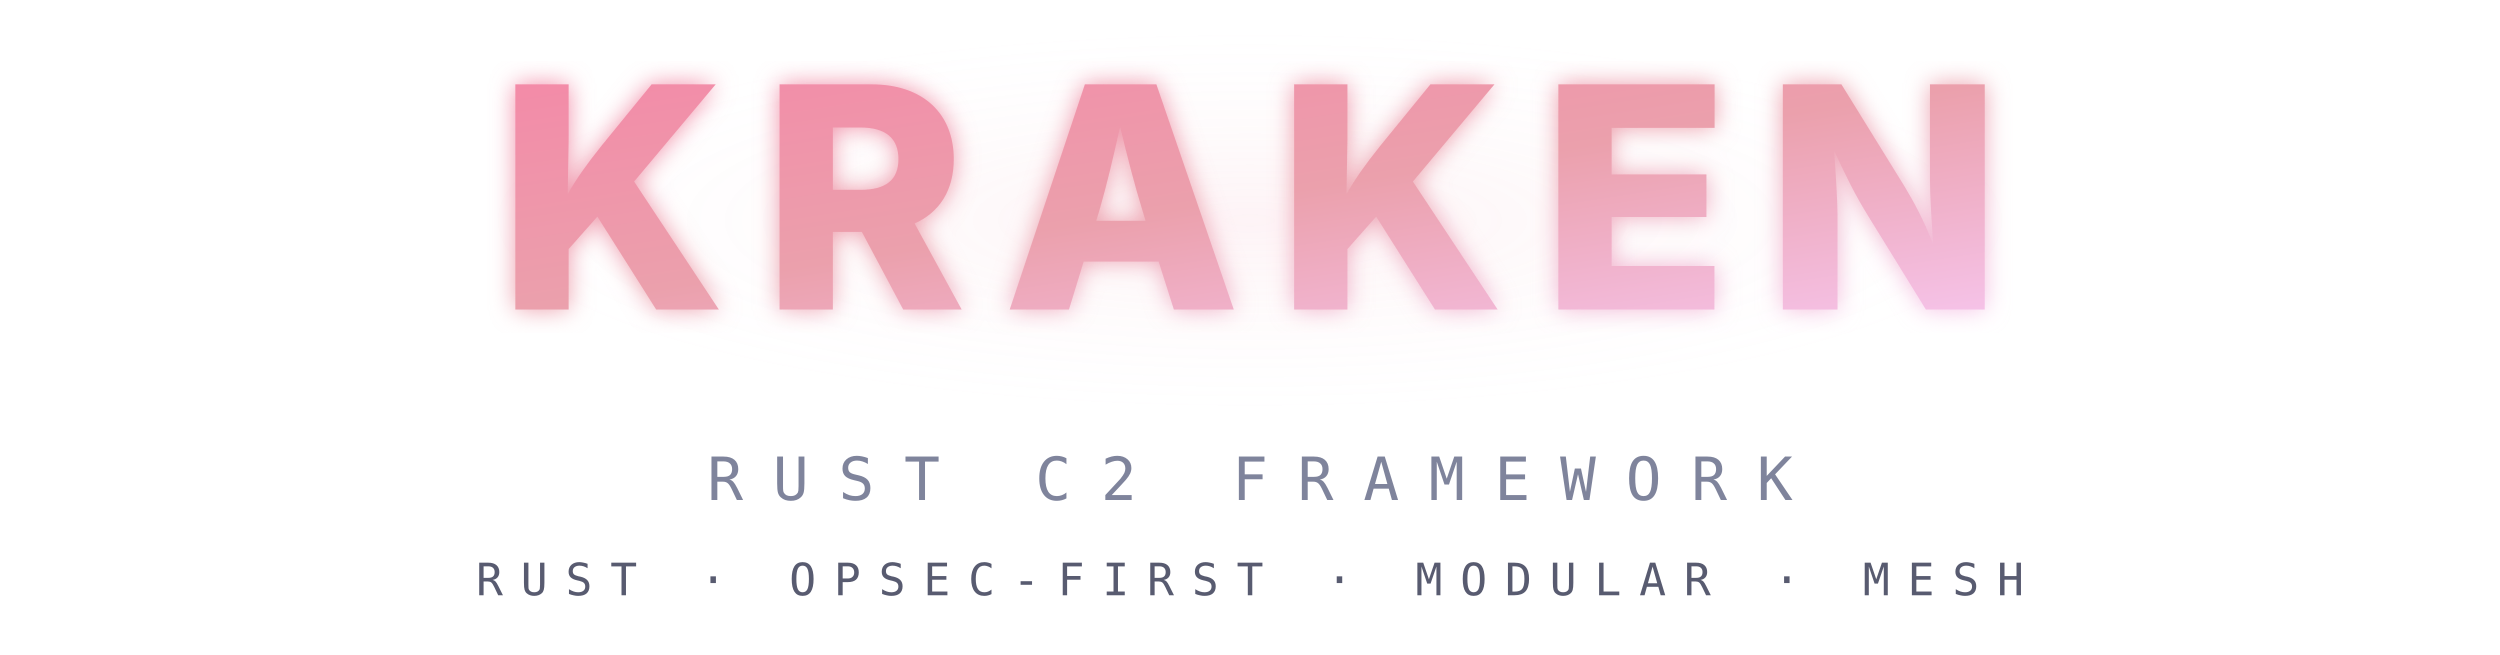
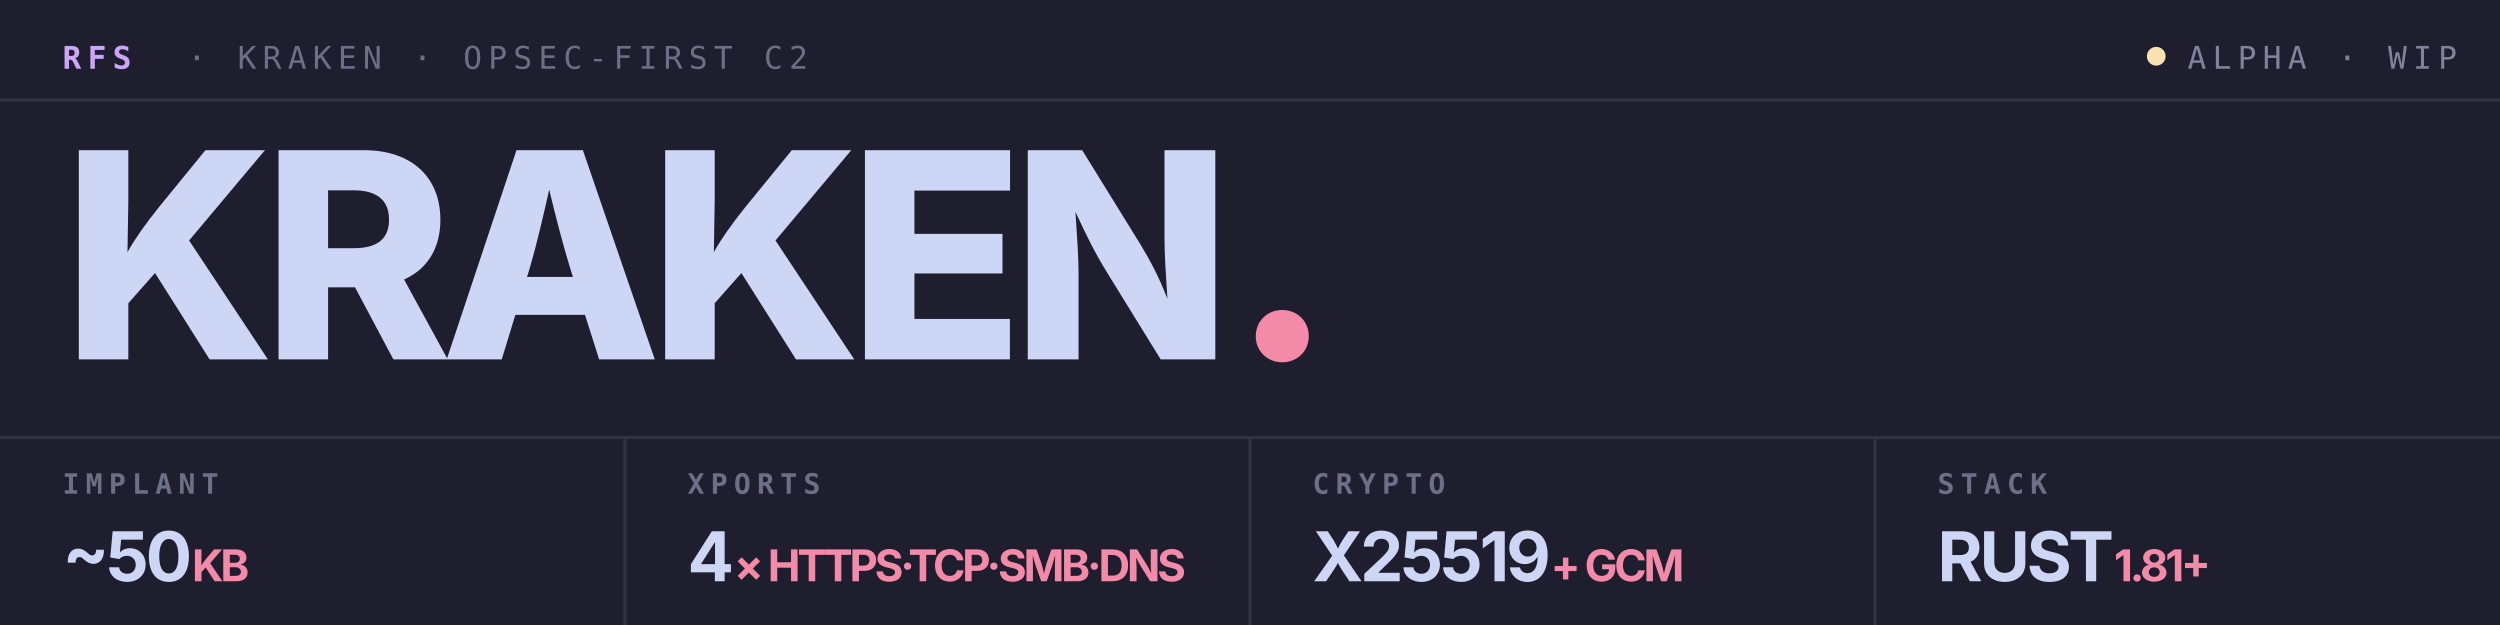
- <svg xmlns="http://www.w3.org/2000/svg" viewBox="0 0 420 110" fill="none">
-   <defs>
-     <linearGradient id="grad" x1="0%" y1="0%" x2="100%" y2="100%">
-       <stop offset="0%" stop-color="#f38ba8" />
-       <stop offset="50%" stop-color="#eba0ac" />
-       <stop offset="100%" stop-color="#f5c2e7" />
-     </linearGradient>
-     <radialGradient id="glow" cx="50%" cy="40%" r="40%">
-       <stop offset="0%" stop-color="#f38ba8" stop-opacity="0.1" />
-       <stop offset="50%" stop-color="#eba0ac" stop-opacity="0.04" />
-       <stop offset="100%" stop-color="#f5c2e7" stop-opacity="0" />
-     </radialGradient>
-     <filter id="textglow">
-       <feGaussianBlur in="SourceGraphic" stdDeviation="2" result="blur" />
-       <feComposite in="SourceGraphic" in2="blur" operator="over" />
-     </filter>
-   </defs>
-   <ellipse cx="210" cy="45" rx="160" ry="40" fill="url(#glow)" />
-   <text x="210" y="52" text-anchor="middle" font-family="'Inter', 'SF Pro Display', 'Segoe UI', 'Helvetica Neue', Arial, sans-serif" font-size="52" font-weight="800" fill="url(#grad)" letter-spacing="6" filter="url(#textglow)">KRAKEN</text>
-   <line x1="125" y1="68" x2="295" y2="68" stroke="url(#grad)" stroke-width="0.6" opacity="0.2" />
-   <text x="210" y="84" text-anchor="middle" font-family="'JetBrains Mono', 'SF Mono', 'Fira Code', 'Cascadia Code', monospace" font-size="10" font-weight="400" fill="#7f849c" letter-spacing="5">RUST C2 FRAMEWORK</text>
-   <text x="210" y="100" text-anchor="middle" font-family="'JetBrains Mono', 'SF Mono', 'Fira Code', monospace" font-size="7.5" font-weight="400" fill="#585b70" letter-spacing="3">RUST  ·  OPSEC-FIRST  ·  MODULAR  ·  MESH</text>
+ <svg xmlns="http://www.w3.org/2000/svg" viewBox="0 0 800 200" fill="none">
+   <rect x="0" y="0" width="800" height="200" fill="#1e1e2e" />
+   <line x1="0" y1="32" x2="800" y2="32" stroke="#313244" stroke-width="1" />
+   <text x="20" y="22" font-family="'JetBrains Mono', 'SF Mono', 'Fira Code', 'Cascadia Code', monospace" font-size="10" font-weight="700" fill="#cba6f7" letter-spacing="2">RFS</text>
+   <text x="60" y="22" font-family="'JetBrains Mono', 'SF Mono', 'Fira Code', 'Cascadia Code', monospace" font-size="10" font-weight="500" fill="#6c7086" letter-spacing="2">·  KRAKEN  ·  OPSEC-FIRST C2</text>
+   <circle cx="690" cy="18" r="3" fill="#f9e2af" />
+   <text x="700" y="22" font-family="'JetBrains Mono', 'SF Mono', 'Fira Code', 'Cascadia Code', monospace" font-size="10" font-weight="500" fill="#7f849c" letter-spacing="2">ALPHA · WIP</text>
+   <text x="20" y="115" font-family="'Inter', 'SF Pro Display', 'Segoe UI', 'Helvetica Neue', Arial, sans-serif" font-size="92" font-weight="800" fill="#cdd6f4" letter-spacing="-4">KRAKEN<tspan fill="#f38ba8">.</tspan>
+   </text>
+   <line x1="0" y1="140" x2="800" y2="140" stroke="#313244" stroke-width="1" />
+   <line x1="200" y1="140" x2="200" y2="200" stroke="#313244" stroke-width="1" />
+   <line x1="400" y1="140" x2="400" y2="200" stroke="#313244" stroke-width="1" />
+   <line x1="600" y1="140" x2="600" y2="200" stroke="#313244" stroke-width="1" />
+   <text x="20" y="158" font-family="'JetBrains Mono', 'SF Mono', 'Fira Code', 'Cascadia Code', monospace" font-size="9" font-weight="600" fill="#6c7086" letter-spacing="2">IMPLANT</text>
+   <text x="20" y="186" font-family="'Inter', 'SF Pro Display', 'Segoe UI', 'Helvetica Neue', Arial, sans-serif" font-size="22" font-weight="700" fill="#cdd6f4" letter-spacing="-1">~50<tspan fill="#f38ba8" font-size="14"> KB</tspan>
+   </text>
+   <text x="220" y="158" font-family="'JetBrains Mono', 'SF Mono', 'Fira Code', 'Cascadia Code', monospace" font-size="9" font-weight="600" fill="#6c7086" letter-spacing="2">XPORTS</text>
+   <text x="220" y="186" font-family="'Inter', 'SF Pro Display', 'Segoe UI', 'Helvetica Neue', Arial, sans-serif" font-size="22" font-weight="700" fill="#cdd6f4" letter-spacing="-1">4<tspan fill="#f38ba8" font-size="14">×  HTTPS·TCP·SMB·DNS</tspan>
+   </text>
+   <text x="420" y="158" font-family="'JetBrains Mono', 'SF Mono', 'Fira Code', 'Cascadia Code', monospace" font-size="9" font-weight="600" fill="#6c7086" letter-spacing="2">CRYPTO</text>
+   <text x="420" y="186" font-family="'Inter', 'SF Pro Display', 'Segoe UI', 'Helvetica Neue', Arial, sans-serif" font-size="22" font-weight="700" fill="#cdd6f4" letter-spacing="-1">X25519<tspan fill="#f38ba8" font-size="14"> + GCM</tspan>
+   </text>
+   <text x="620" y="158" font-family="'JetBrains Mono', 'SF Mono', 'Fira Code', 'Cascadia Code', monospace" font-size="9" font-weight="600" fill="#6c7086" letter-spacing="2">STACK</text>
+   <text x="620" y="186" font-family="'Inter', 'SF Pro Display', 'Segoe UI', 'Helvetica Neue', Arial, sans-serif" font-size="22" font-weight="700" fill="#cdd6f4" letter-spacing="-1">RUST<tspan fill="#f38ba8" font-size="14"> 1.81+</tspan>
+   </text>
</svg>
